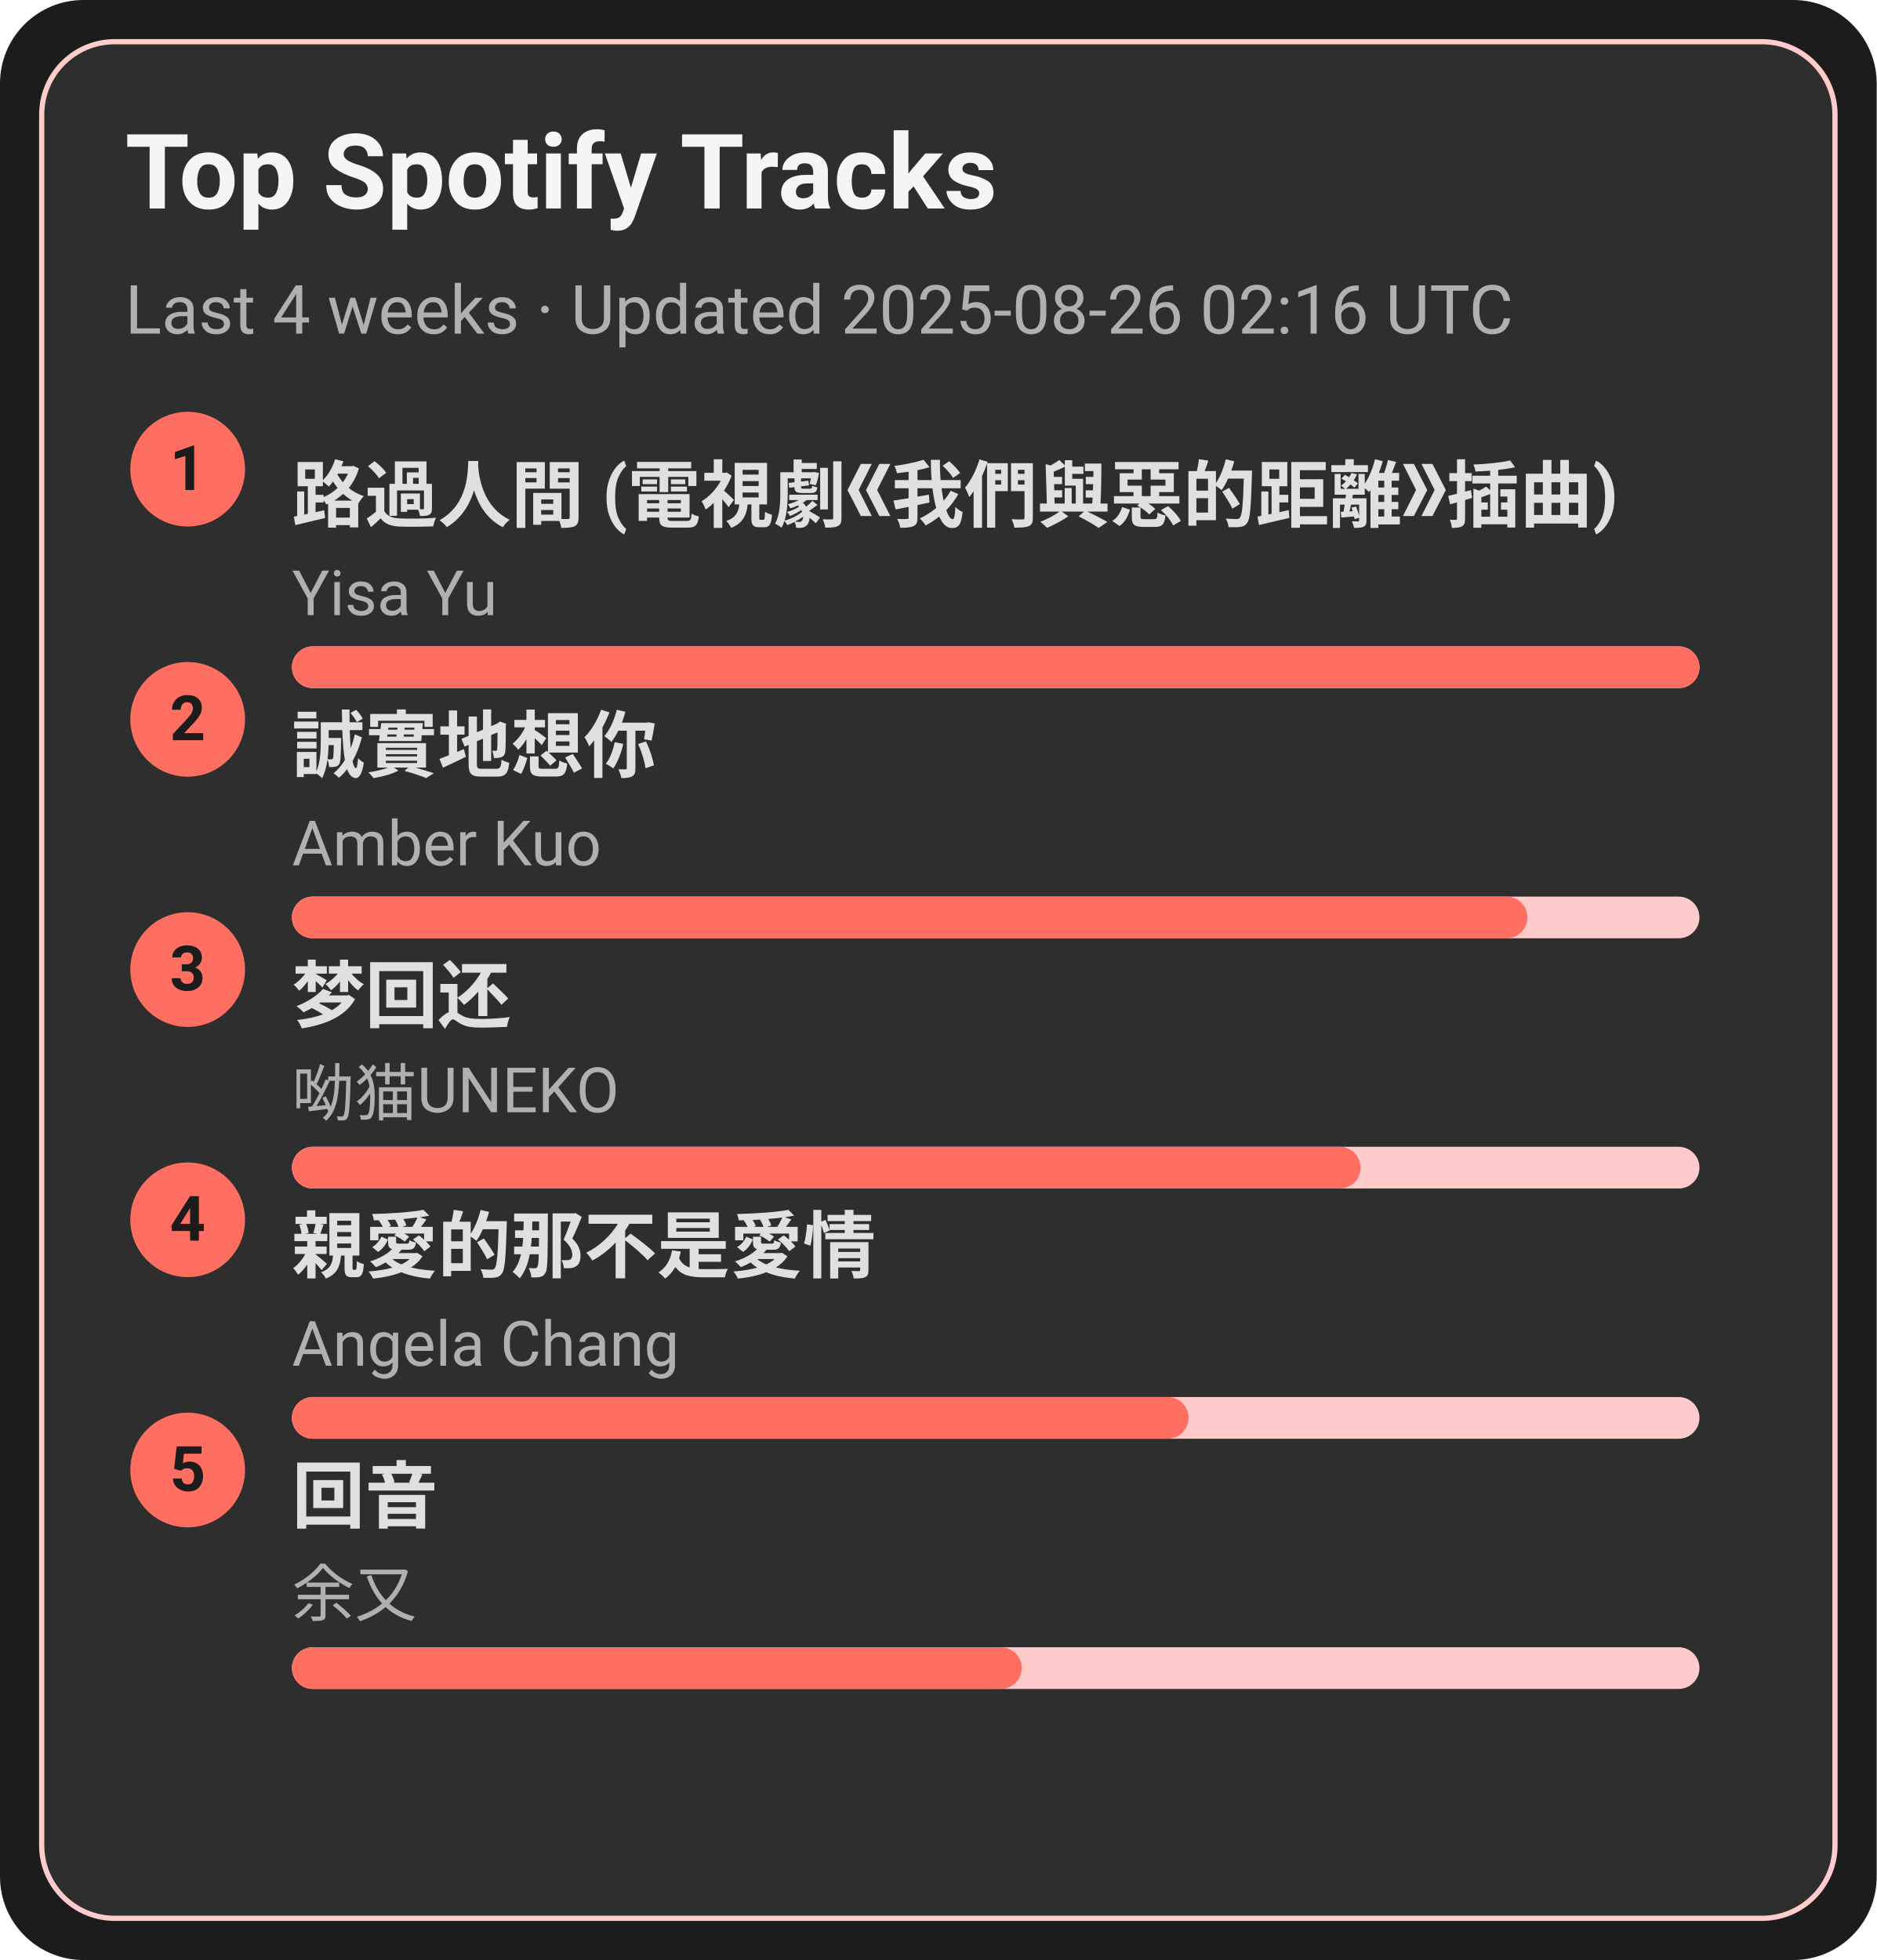
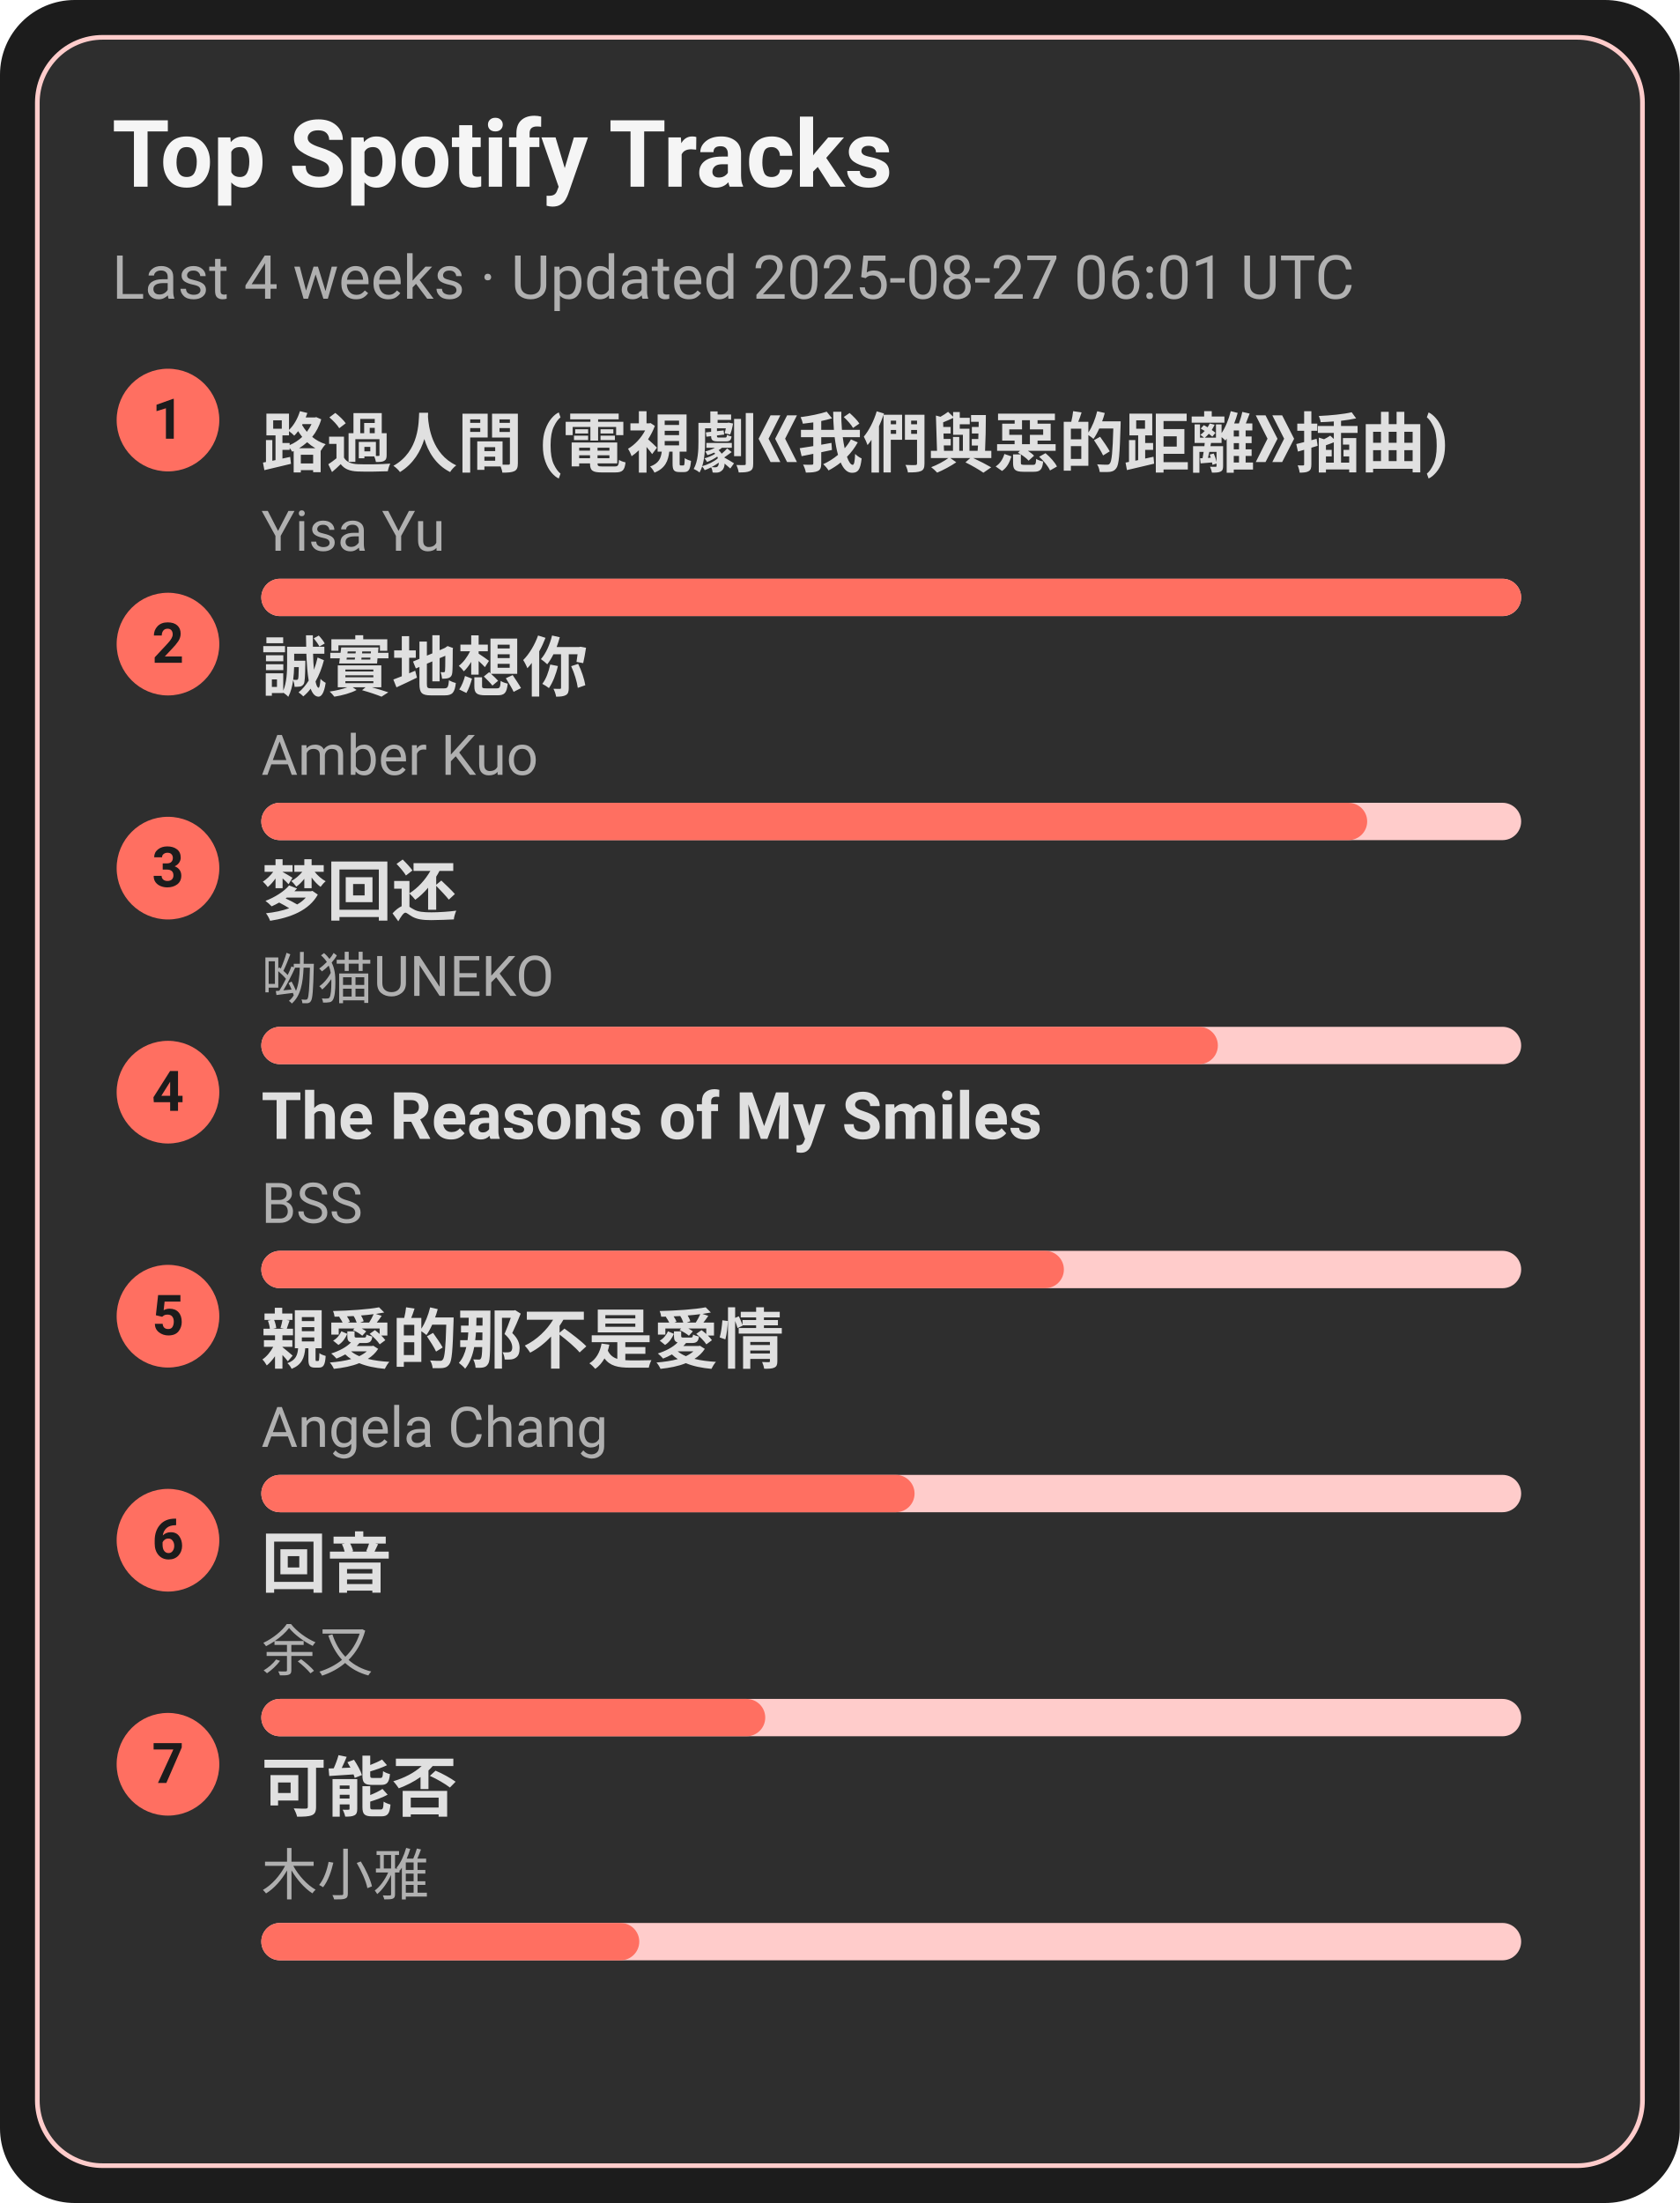
- <svg xmlns="http://www.w3.org/2000/svg" width="360" height="376" viewBox="0 0 360 376">
+ <svg xmlns="http://www.w3.org/2000/svg" width="360" height="472" viewBox="0 0 360 472">
  <style>text{font-family:-apple-system,BlinkMacSystemFont,Segoe UI,Roboto,Ubuntu,Helvetica Neue,Arial,Noto Sans,sans-serif}</style>
-   <rect width="360" height="376" rx="16" fill="#1c1c1c" />
-   <rect x="8" y="8" width="344" height="360" rx="14" fill="#2e2e2e" stroke="#ffcccb" />
+   <rect width="360" height="472" rx="16" fill="#1c1c1c" />
+   <rect x="8" y="8" width="344" height="456" rx="14" fill="#2e2e2e" stroke="#ffcccb" />
  <text x="24" y="40" font-size="20" fill="#f5f5f5" font-weight="600">Top Spotify Tracks</text>
-   <text x="24" y="64" font-size="13" fill="#b0b0b0">Last 4 weeks · Updated 2025-08-26 02:16 UTC</text>
+   <text x="24" y="64" font-size="13" fill="#b0b0b0">Last 4 weeks · Updated 2025-08-27 06:01 UTC</text>
  <circle cx="36" cy="90" r="11" fill="#ff6f61" />
  <text x="36" y="94" text-anchor="middle" font-size="12" fill="#1c1c1c" font-weight="700">1</text>
  <a href="https://open.spotify.com/track/1ZSleGniKMWNrWvK5cGALO" target="_blank" rel="noopener noreferrer">
    <text x="56" y="100" font-size="14" fill="#e0e0e0" font-weight="600">路過人間 (電視劇《我們與惡的距離》插曲)</text>
  </a>
  <text x="56" y="118" font-size="12" fill="#b0b0b0">Yisa Yu</text>
  <rect x="56" y="124" width="270" height="8" rx="4" fill="#ffcccb" />
  <rect x="56" y="124" width="270" height="8" rx="4" fill="#ff6f61" />
  <circle cx="36" cy="138" r="11" fill="#ff6f61" />
  <text x="36" y="142" text-anchor="middle" font-size="12" fill="#1c1c1c" font-weight="700">2</text>
  <a href="https://open.spotify.com/track/1SPZzj8QzOwZoAGKXMGLGJ" target="_blank" rel="noopener noreferrer">
    <text x="56" y="148" font-size="14" fill="#e0e0e0" font-weight="600">誠實地想你</text>
  </a>
  <text x="56" y="166" font-size="12" fill="#b0b0b0">Amber Kuo</text>
  <rect x="56" y="172" width="270" height="8" rx="4" fill="#ffcccb" />
  <rect x="56" y="172" width="237" height="8" rx="4" fill="#ff6f61" />
  <circle cx="36" cy="186" r="11" fill="#ff6f61" />
  <text x="36" y="190" text-anchor="middle" font-size="12" fill="#1c1c1c" font-weight="700">3</text>
  <a href="https://open.spotify.com/track/6jTK3YxlFysC8g0Ye9tbPK" target="_blank" rel="noopener noreferrer">
    <text x="56" y="196" font-size="14" fill="#e0e0e0" font-weight="600">梦回还</text>
  </a>
  <text x="56" y="214" font-size="12" fill="#b0b0b0">呦猫UNEKO</text>
  <rect x="56" y="220" width="270" height="8" rx="4" fill="#ffcccb" />
  <rect x="56" y="220" width="205" height="8" rx="4" fill="#ff6f61" />
  <circle cx="36" cy="234" r="11" fill="#ff6f61" />
  <text x="36" y="238" text-anchor="middle" font-size="12" fill="#1c1c1c" font-weight="700">4</text>
-   <a href="https://open.spotify.com/track/1MAv2SJPGVVDHyFlhflmYR" target="_blank" rel="noopener noreferrer">
-     <text x="56" y="244" font-size="14" fill="#e0e0e0" font-weight="600">親愛的那不是愛情</text>
+   <a href="https://open.spotify.com/track/1amowbJ9HHFFSFdg2ubM7G" target="_blank" rel="noopener noreferrer">
+     <text x="56" y="244" font-size="14" fill="#e0e0e0" font-weight="600">The Reasons of My Smiles</text>
  </a>
-   <text x="56" y="262" font-size="12" fill="#b0b0b0">Angela Chang</text>
+   <text x="56" y="262" font-size="12" fill="#b0b0b0">BSS</text>
  <rect x="56" y="268" width="270" height="8" rx="4" fill="#ffcccb" />
  <rect x="56" y="268" width="172" height="8" rx="4" fill="#ff6f61" />
  <circle cx="36" cy="282" r="11" fill="#ff6f61" />
  <text x="36" y="286" text-anchor="middle" font-size="12" fill="#1c1c1c" font-weight="700">5</text>
-   <a href="https://open.spotify.com/track/1K30lsrpvTR0ytSICU2Z3X" target="_blank" rel="noopener noreferrer">
-     <text x="56" y="292" font-size="14" fill="#e0e0e0" font-weight="600">回音</text>
+   <a href="https://open.spotify.com/track/1MAv2SJPGVVDHyFlhflmYR" target="_blank" rel="noopener noreferrer">
+     <text x="56" y="292" font-size="14" fill="#e0e0e0" font-weight="600">親愛的那不是愛情</text>
  </a>
-   <text x="56" y="310" font-size="12" fill="#b0b0b0">余又</text>
+   <text x="56" y="310" font-size="12" fill="#b0b0b0">Angela Chang</text>
  <rect x="56" y="316" width="270" height="8" rx="4" fill="#ffcccb" />
  <rect x="56" y="316" width="140" height="8" rx="4" fill="#ff6f61" />
+   <circle cx="36" cy="330" r="11" fill="#ff6f61" />
+   <text x="36" y="334" text-anchor="middle" font-size="12" fill="#1c1c1c" font-weight="700">6</text>
+   <a href="https://open.spotify.com/track/1K30lsrpvTR0ytSICU2Z3X" target="_blank" rel="noopener noreferrer">
+     <text x="56" y="340" font-size="14" fill="#e0e0e0" font-weight="600">回音</text>
+   </a>
+   <text x="56" y="358" font-size="12" fill="#b0b0b0">余又</text>
+   <rect x="56" y="364" width="270" height="8" rx="4" fill="#ffcccb" />
+   <rect x="56" y="364" width="108" height="8" rx="4" fill="#ff6f61" />
+   <circle cx="36" cy="378" r="11" fill="#ff6f61" />
+   <text x="36" y="382" text-anchor="middle" font-size="12" fill="#1c1c1c" font-weight="700">7</text>
+   <a href="https://open.spotify.com/track/1MftvvUAxzIm1ZnLQyEdr7" target="_blank" rel="noopener noreferrer">
+     <text x="56" y="388" font-size="14" fill="#e0e0e0" font-weight="600">可能否</text>
+   </a>
+   <text x="56" y="406" font-size="12" fill="#b0b0b0">木小雅</text>
+   <rect x="56" y="412" width="270" height="8" rx="4" fill="#ffcccb" />
+   <rect x="56" y="412" width="81" height="8" rx="4" fill="#ff6f61" />
</svg>
